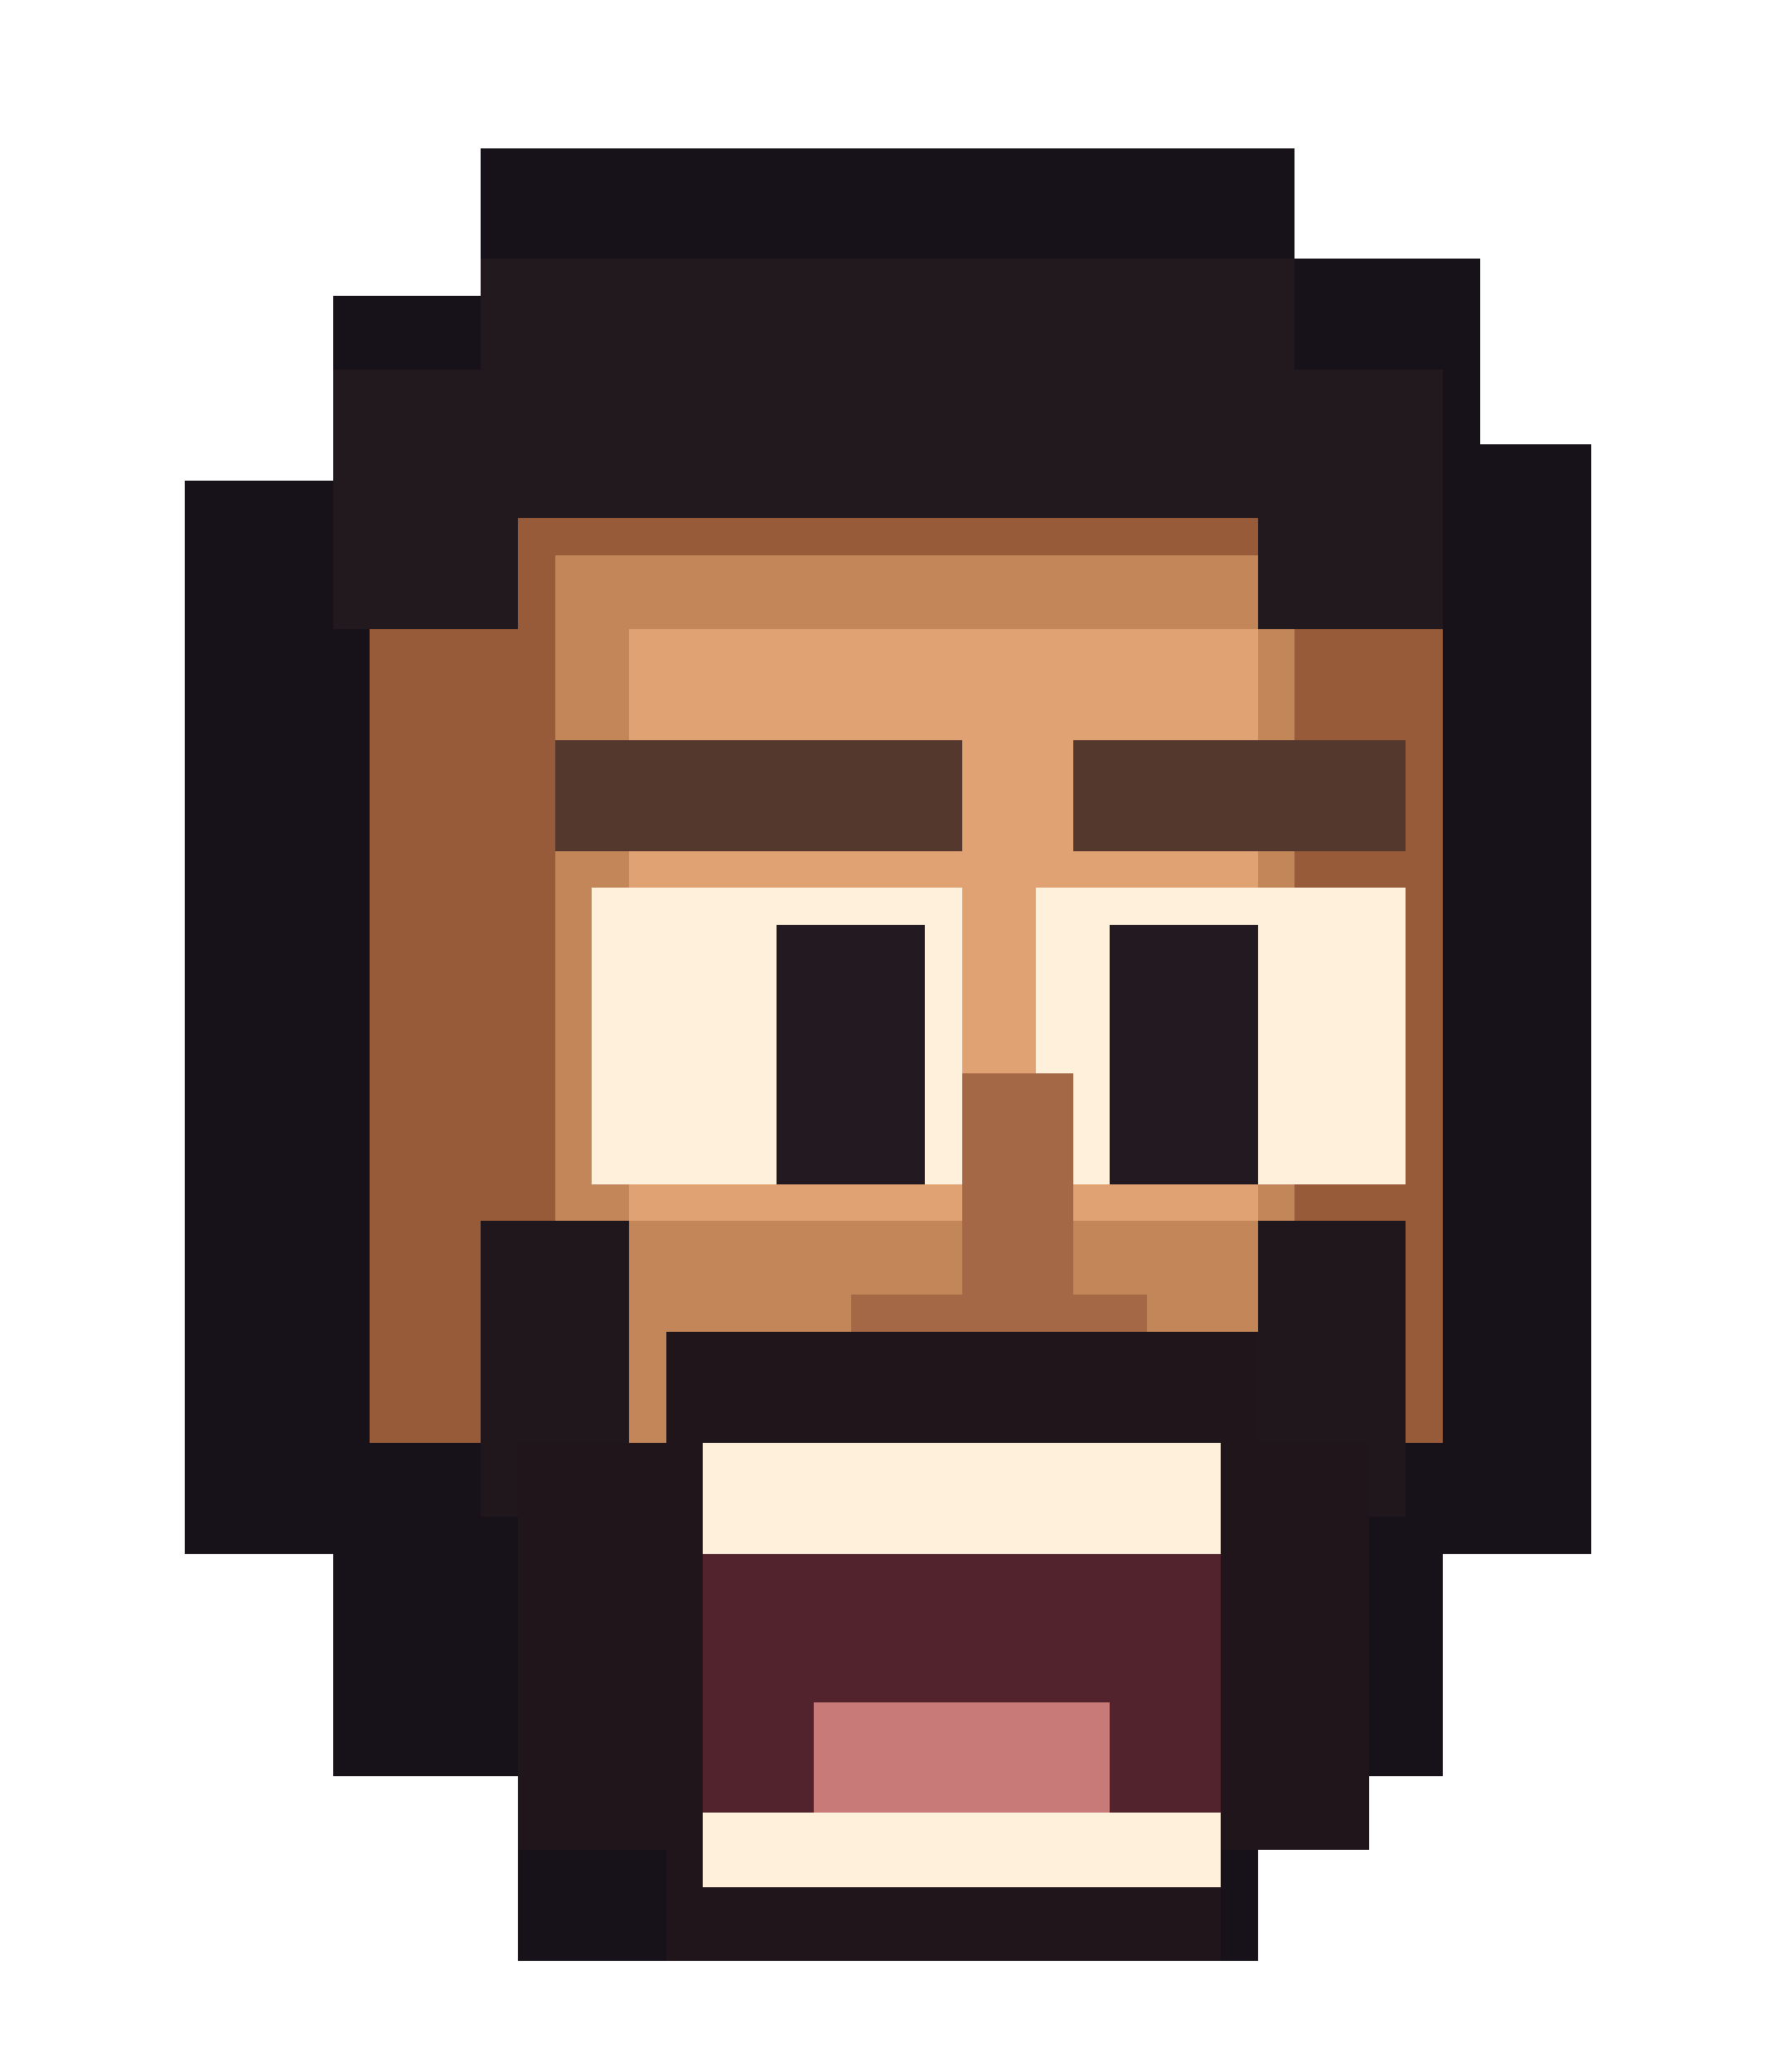
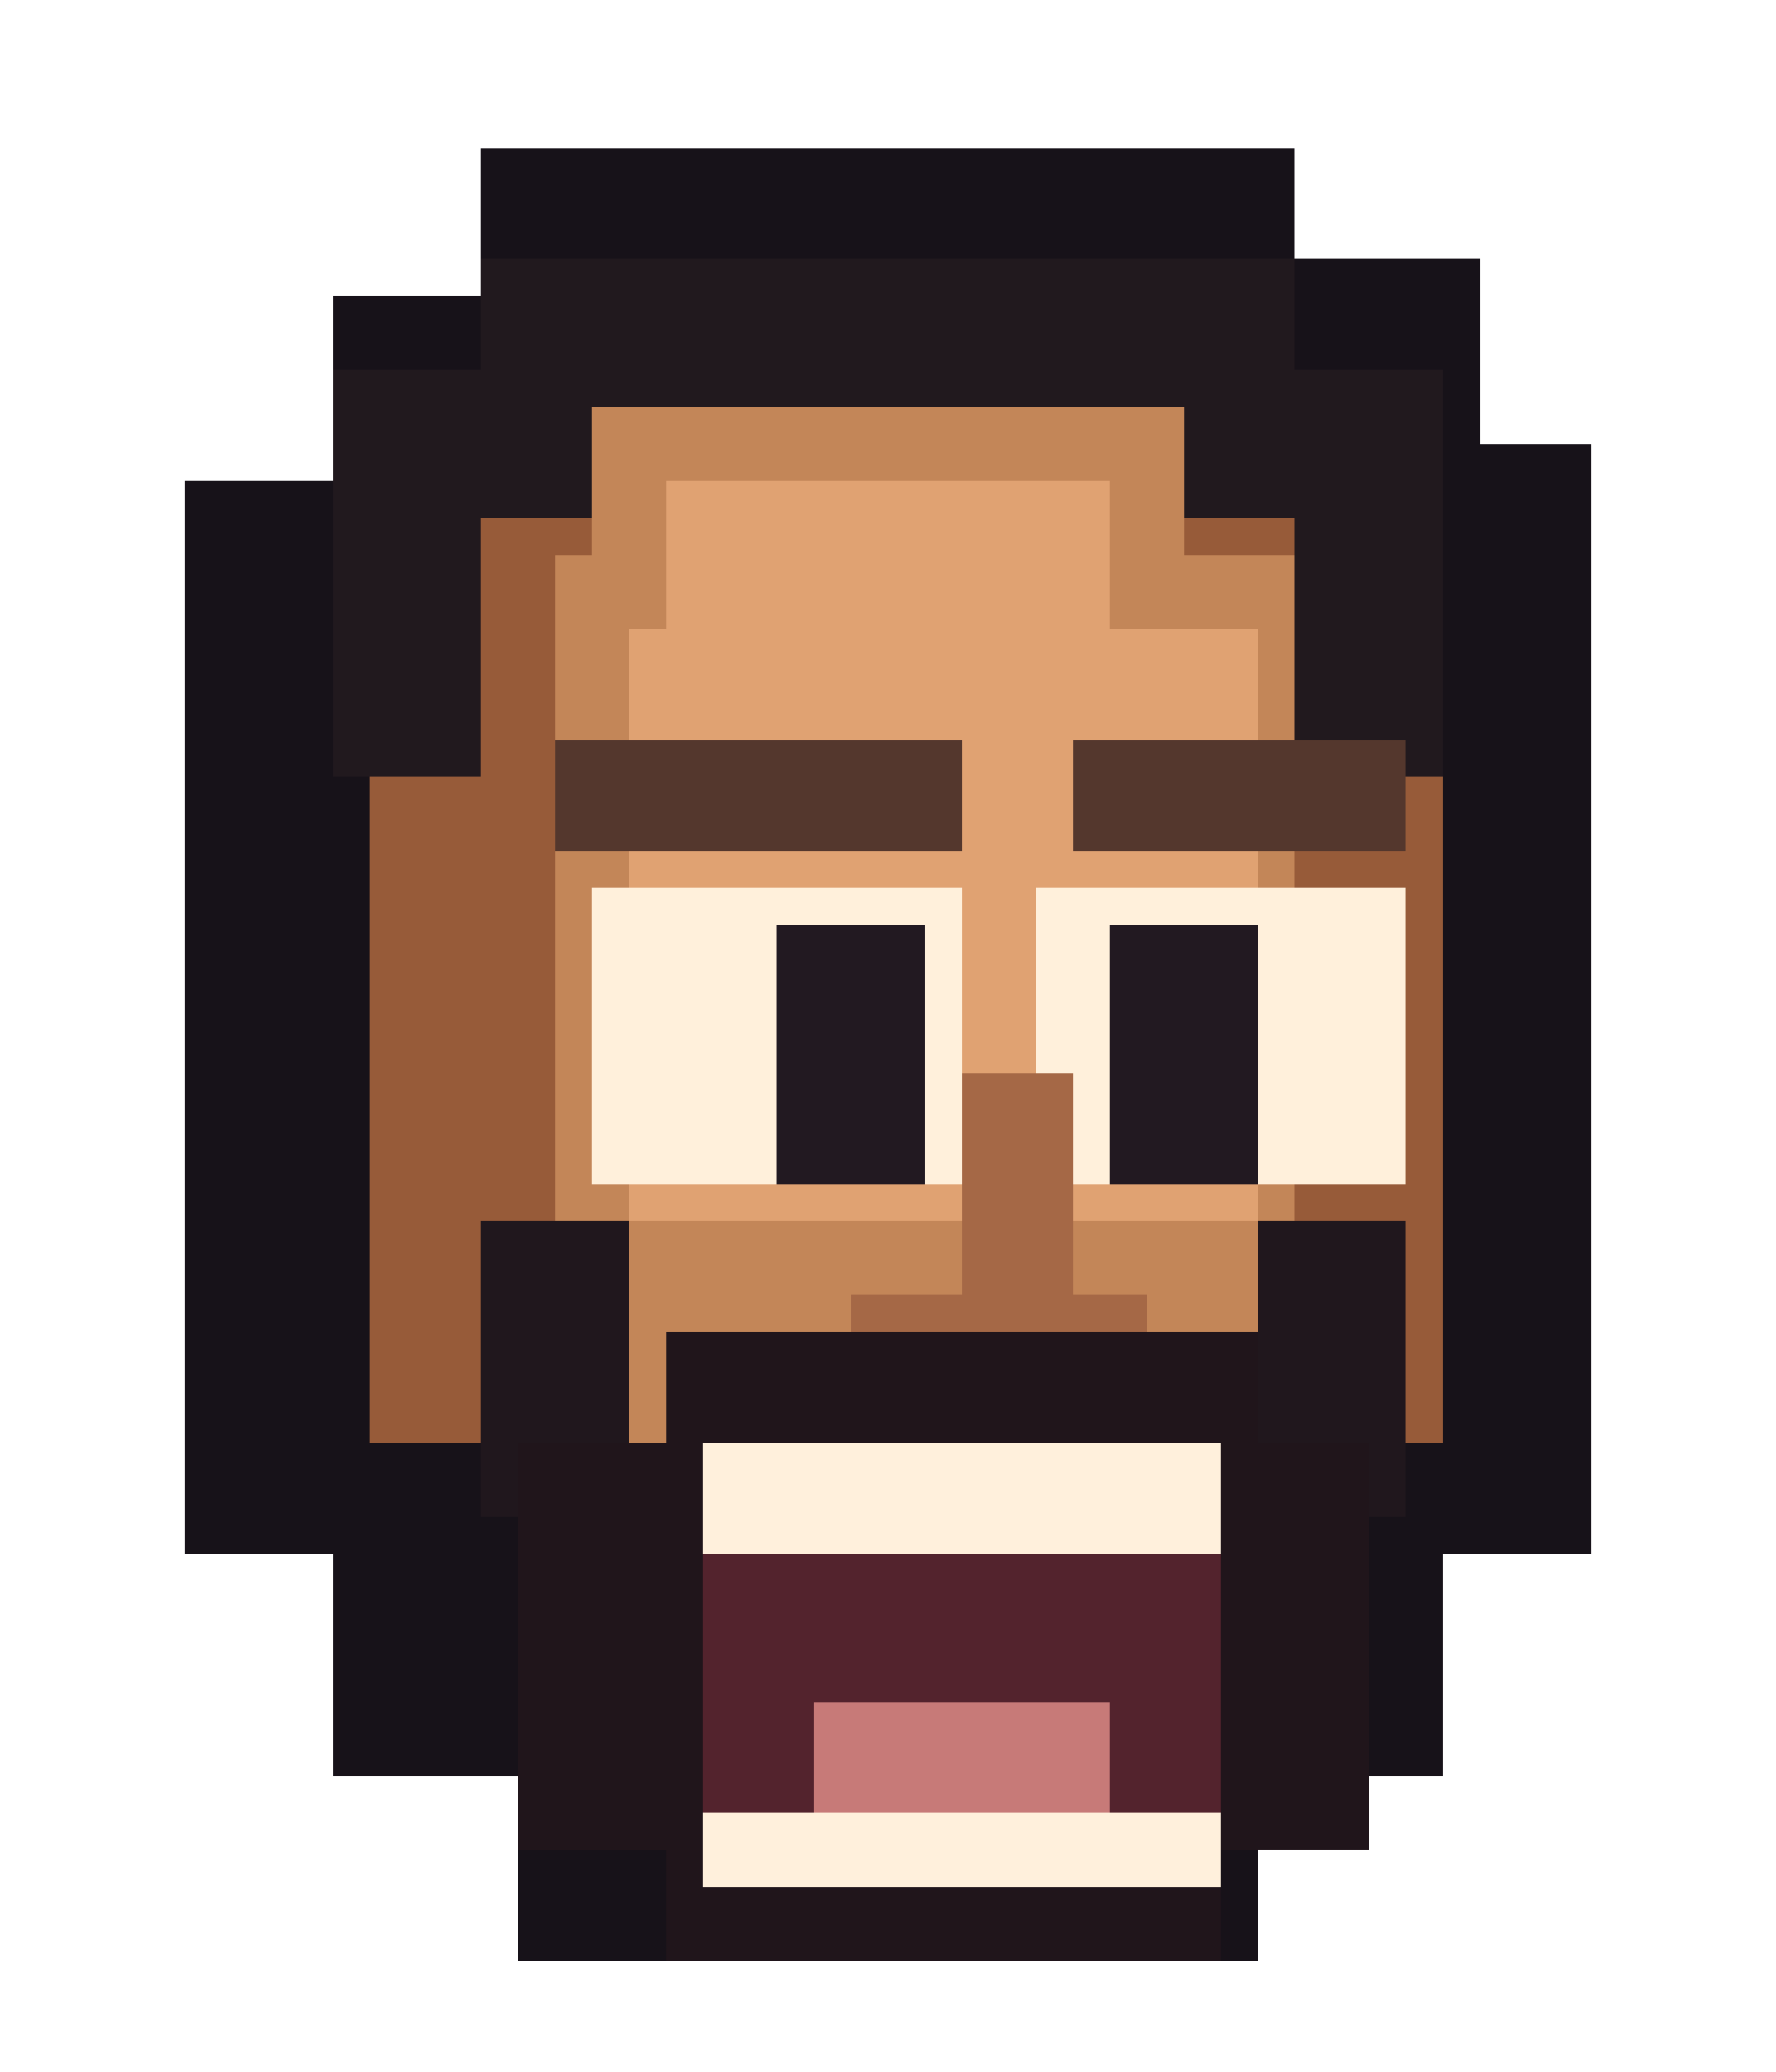
<svg xmlns="http://www.w3.org/2000/svg" width="96" height="112" viewBox="0 0 48 56" shape-rendering="crispEdges">
  <path fill="#171219" d="M13 4h22v3h5v5h3v30h-4v6h-5v5H14v-5H9v-6H5V13h4V8h4z" />
  <path fill="#975b39" d="M13 10h22v4h4v25h-4v8H14v-8h-4V15h3z" />
  <path fill="#c38658" d="M15 15h20v25H15z" />
  <path fill="#e0a272" d="M17 17h17v16H17z" />
-   <path fill="#21191e" d="M13 7h22v3h4v7h-5v-3H14v3H9v-7h4z" />
+   <path fill="#21191e" d="M13 7h22v3h4v11h-4v-7h-3v-3H16v3h-3v7H9V10h4z" />
+   <path fill="#c38658" d="M16 11h16v5H16z" />
+   <path fill="#e0a272" d="M18 13h12v5H18z" />
  <path fill="#54372d" d="M15 20h11v3H15zM29 20h9v3h-9z" />
  <path fill="#fff0db" d="M16 24h10v8H16zM28 24h10v8H28z" />
  <path fill="#221921" d="M21 25h4v7h-4zM30 25h4v7h-4z" />
  <path fill="#a56846" d="M26 29h3v6h2v2h-8v-2h3z" />
  <path fill="#20171d" d="M13 33h4v8h3v3h-5v-3h-2zM34 33h4v8h-2v3h-5v-3h3z" />
  <path fill="#20151b" d="M18 36h16v3h3v11h-4v3H18v-3h-4V39h4z" />
  <path fill="#fff0dc" d="M19 39h14v3H19zM19 49h14v2H19z" />
  <path fill="#53232d" d="M19 42h14v7H19z" />
  <path fill="#c77a78" d="M22 46h8v3h-8z" />
</svg>
